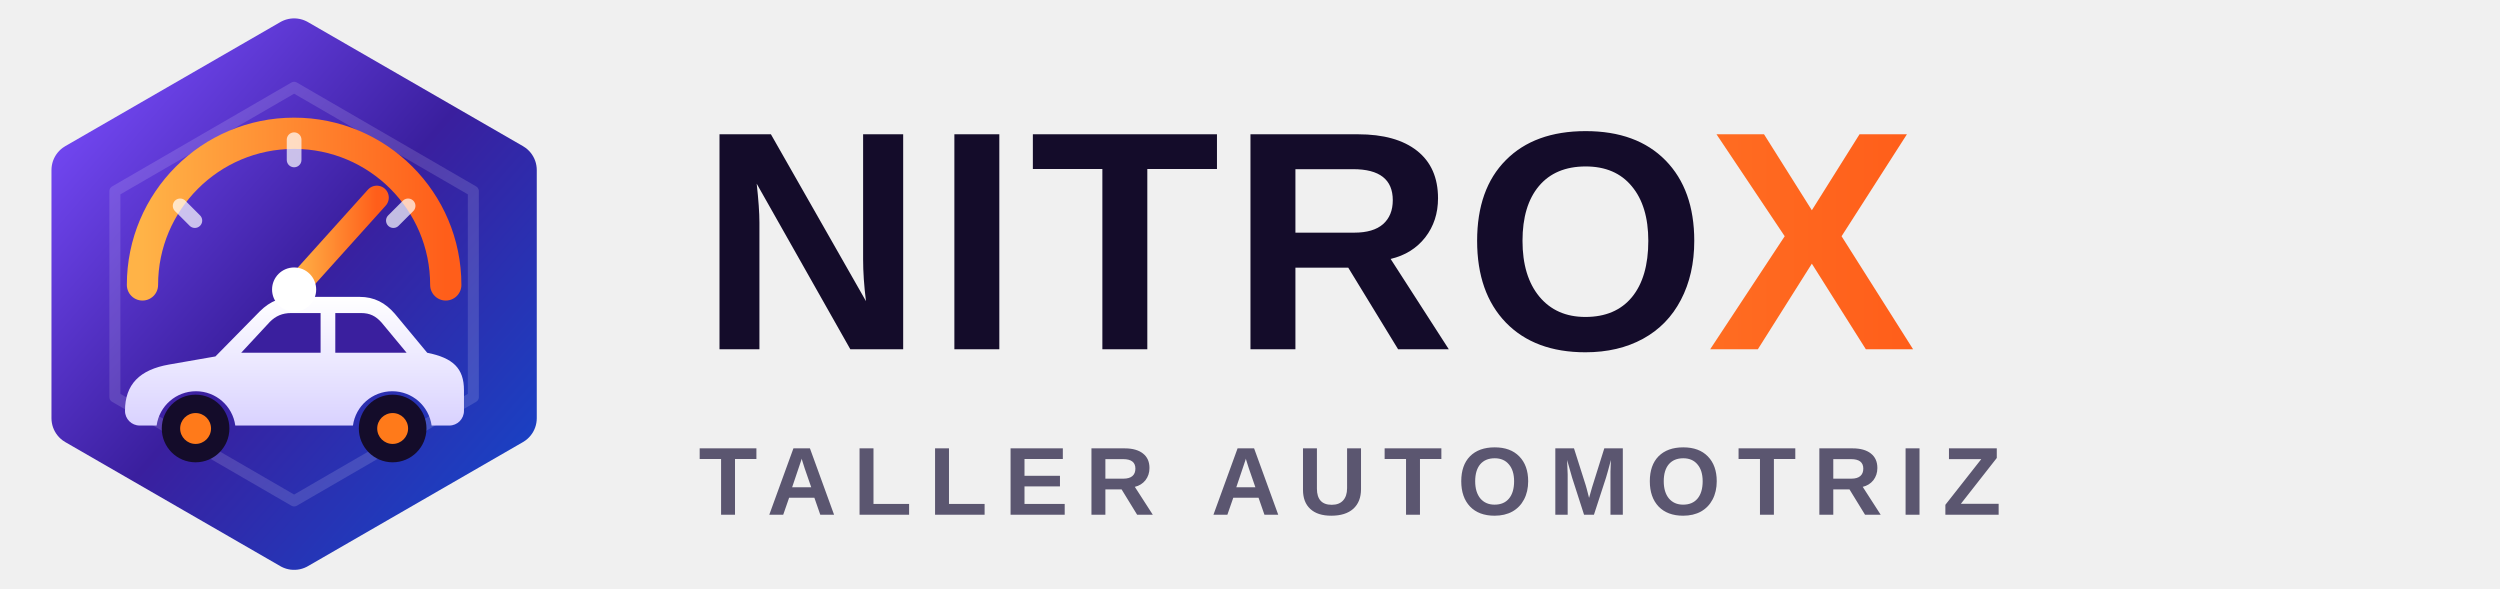
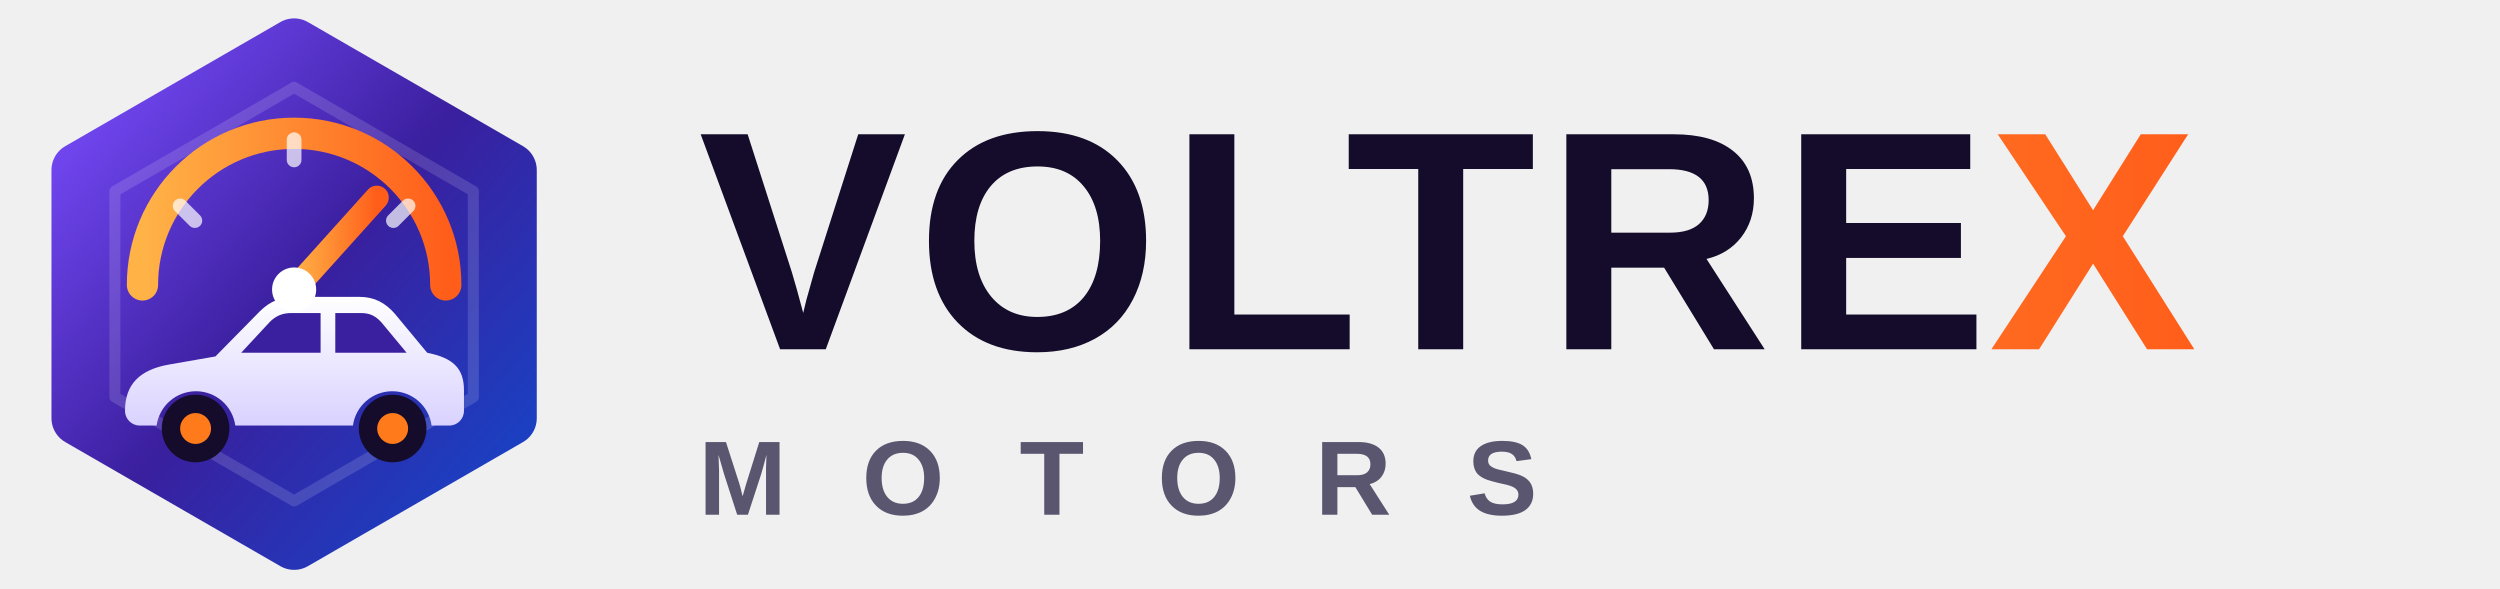
- <svg xmlns="http://www.w3.org/2000/svg" viewBox="0 0 272 64" role="img" aria-label="NITROX – Taller automotriz">
+ <svg xmlns="http://www.w3.org/2000/svg" viewBox="0 0 272 64" role="img" aria-label="VOLTREX MOTORS – Taller automotriz">
  <defs>
    <linearGradient id="og" x1="0" y1="0" x2="1" y2="1">
      <stop offset="0" stop-color="#7b4dff" />
      <stop offset=".5" stop-color="#3a1f9e" />
      <stop offset="1" stop-color="#1546c9" />
    </linearGradient>
    <linearGradient id="on" x1="0" y1="0" x2="1" y2="0">
      <stop offset="0" stop-color="#ffb347" />
      <stop offset="1" stop-color="#ff5e1a" />
    </linearGradient>
    <linearGradient id="oc" x1="0" y1="0" x2="0" y2="1">
      <stop offset="0" stop-color="#ffffff" />
      <stop offset="1" stop-color="#d9d2ff" />
    </linearGradient>
    <linearGradient id="tk0" x1="0" y1="0" x2="1" y2="0">
      <stop offset="0" stop-color="#ffb347" />
      <stop offset="1" stop-color="#ff5e1a" />
    </linearGradient>
  </defs>
  <path d="M32 5 55.4 18.5V45.5L32 59 8.6 45.5V18.5Z" fill="url(#og)" stroke="url(#og)" stroke-width="6" stroke-linejoin="round" />
  <path d="M32 9.5 51.5 20.8V43.2L32 54.5 12.5 43.2V20.8Z" fill="none" stroke="#ffffff" stroke-opacity=".14" stroke-width="1.2" stroke-linejoin="round" />
  <path d="M15.5 31A16.5 16.5 0 0 1 48.5 31" fill="none" stroke="url(#on)" stroke-width="3.4" stroke-linecap="round" />
  <path d="M19.6 22.4l1.6 1.6M32 15.2v2.2M44.4 22.4l-1.6 1.6" stroke="#ffffff" stroke-opacity=".7" stroke-width="1.6" stroke-linecap="round" />
  <path d="M32 31.5 41 21.5" stroke="url(#on)" stroke-width="2.6" stroke-linecap="round" />
  <g transform="translate(32 41.5) scale(.8) translate(-33 -36)">
    <path fill="url(#oc)" d="M10 40c0-3.6 2-5.6 6-6.3l6.3-1.1 6-6.1c1.5-1.5 3-2 5-2h8.6c2 0 3.5.8 4.8 2.3l4.4 5.3c3.5.7 5 2.1 5 5.1V40a2 2 0 0 1-2 2h-2.4a5.4 5.4 0 0 0-10.7 0H25a5.4 5.4 0 0 0-10.7 0H12a2 2 0 0 1-2-2z" />
    <path fill="#3a1f9e" d="M29.7 27.9c.8-.8 1.7-1.2 2.9-1.2h4v5.4H25.8zM38.6 26.7h3.5c1.2 0 2 .4 2.8 1.3l3.4 4.1h-9.7z" />
    <circle cx="19.6" cy="42.4" r="4.6" fill="#140c2a" />
    <circle cx="19.6" cy="42.4" r="2.1" fill="#ff7a1a" />
    <circle cx="46.4" cy="42.4" r="4.6" fill="#140c2a" />
    <circle cx="46.4" cy="42.4" r="2.1" fill="#ff7a1a" />
  </g>
  <circle cx="32" cy="31.5" r="2.4" fill="#ffffff" />
-   <text x="76" y="38" font-family="Arial, Helvetica, sans-serif" font-weight="800" font-size="34" letter-spacing="1" fill="#140c2a">NITRO<tspan fill="url(#tk0)">X</tspan>
+   <text x="76" y="38" font-family="Arial, Helvetica, sans-serif" font-weight="800" font-size="34" letter-spacing="1" fill="#140c2a">VOLTRE<tspan fill="url(#tk0)">X</tspan>
  </text>
-   <path d="M76 45.2h142" stroke="url(#tk0)" stroke-width="2.4" stroke-linecap="round" />
-   <text x="76" y="56" font-family="Arial, Helvetica, sans-serif" font-weight="700" font-size="10.5" letter-spacing="1.8" fill="#5b5670">TALLER AUTOMOTRIZ</text>
+   <path d="M76 45.2h168" stroke="url(#tk0)" stroke-width="2.4" stroke-linecap="round" />
+   <text x="76" y="56" font-family="Arial, Helvetica, sans-serif" font-weight="700" font-size="11.5" letter-spacing="8.2" fill="#5b5670">MOTORS</text>
</svg>
